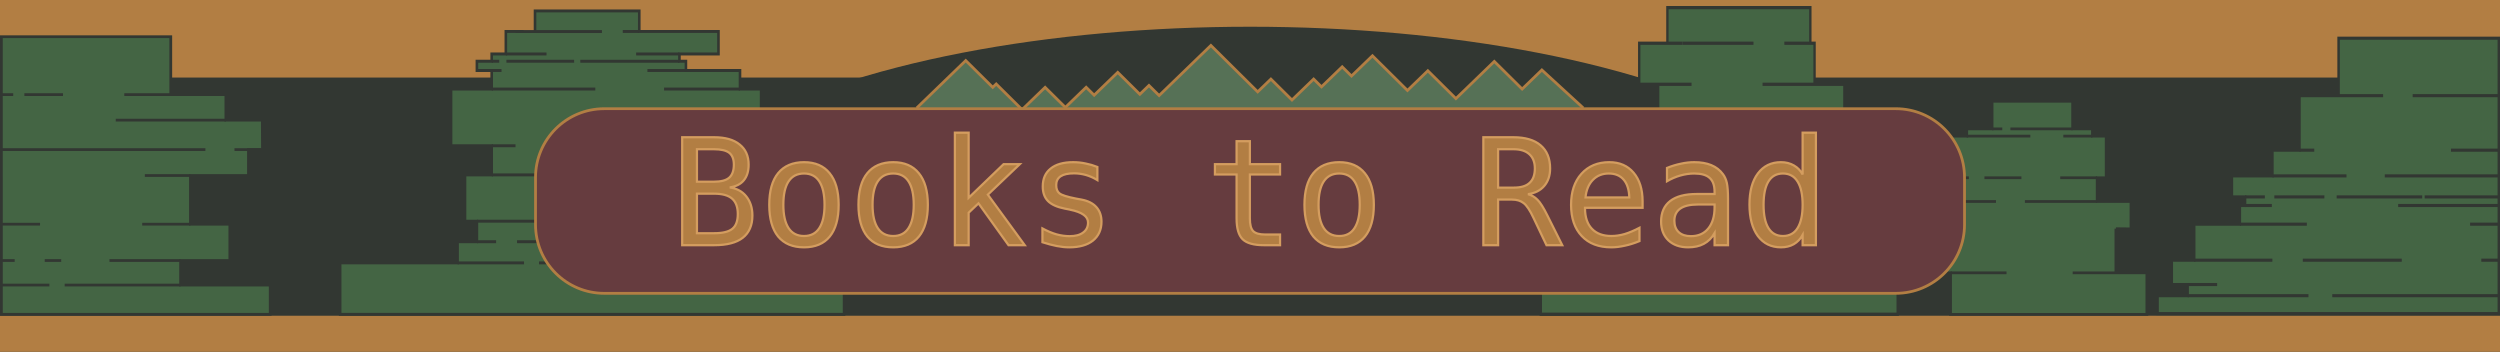
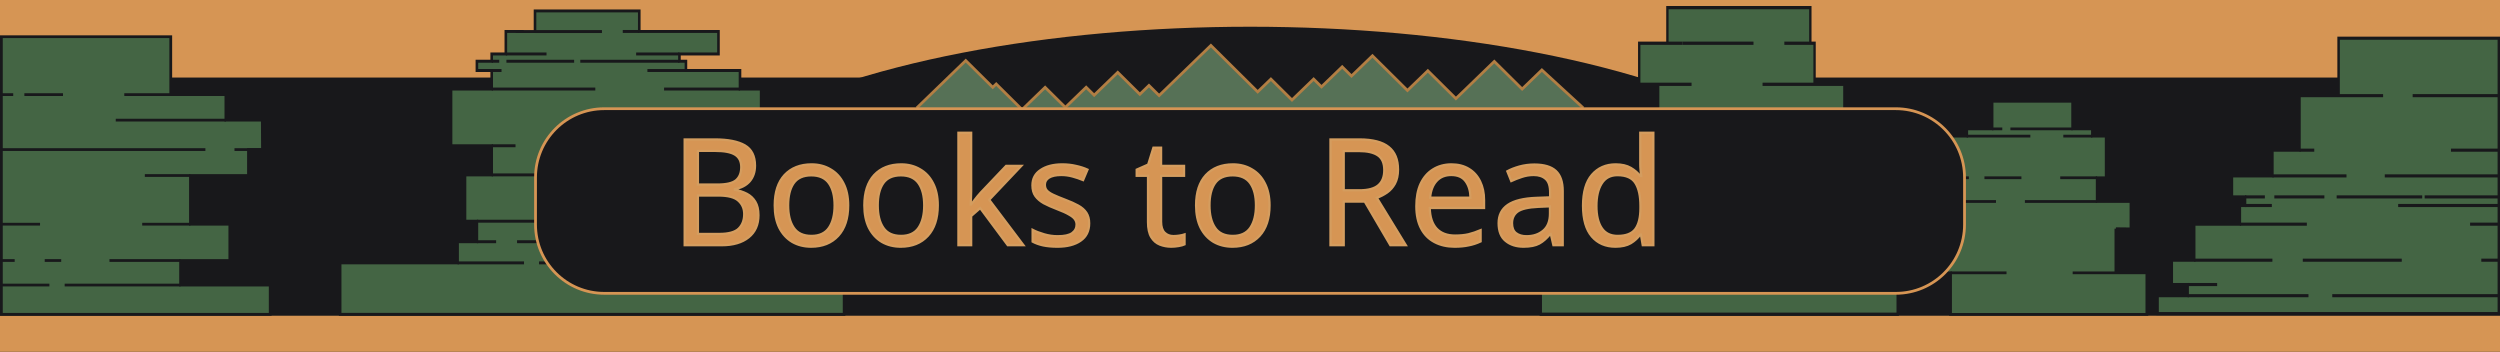
<svg xmlns="http://www.w3.org/2000/svg" width="100%" height="100%" version="1.1" viewBox="0 0 238.12 33.508">
  <g transform="translate(8.7854 -6.0171)">
-     <rect x="-8.785" y="6.017" width="238.12" height="33.508" fill="#323732" stop-color="#000000" stroke-width="0" style="paint-order:markers fill stroke" />
-     <path d="m-8.785 6.017h238.12v7.386h-238.12z" fill="#b27e43" stop-color="#000000" stroke-width="0" style="paint-order:markers fill stroke" />
-     <path d="m60.871 18.496c11.652-6.626 30.548-9.937 49.439-9.933 18.869 0.004 37.735 3.315 49.373 9.933 1.519 0.864 1.519 7.637 0 8.501v10.737l-49.406 5e-6 -49.406-5e-6v-10.737c-1.519-0.864-1.519-7.637 0-8.501z" fill="#323732" stop-color="#000000" stroke-width="0" style="paint-order:markers fill stroke" />
+     <rect x="-8.785" y="6.017" width="238.12" height="33.508" fill="#18181bff" stop-color="#000000" stroke-width="0" style="paint-order:markers fill stroke" />
+     <path d="m-8.785 6.017h238.12v7.386h-238.12z" fill="#d69554" stop-color="#000000" stroke-width="0" style="paint-order:markers fill stroke" />
+     <path d="m60.871 18.496c11.652-6.626 30.548-9.937 49.439-9.933 18.869 0.004 37.735 3.315 49.373 9.933 1.519 0.864 1.519 7.637 0 8.501v10.737l-49.406 5e-6 -49.406-5e-6v-10.737c-1.519-0.864-1.519-7.637 0-8.501z" fill="#18181bff" stop-color="#000000" stroke-width="0" style="paint-order:markers fill stroke" />
    <path d="m78.528 16.304 4.672-4.519 2.571 2.549 0.33-0.319 2.466 2.444 2.194-2.123 1.927 1.91 1.982-1.917 0.76 0.754 2.247-2.174 2.106 2.087 0.868-0.84 0.968 0.959 4.93-4.769 4.458 4.419 1.257-1.216 2.01 1.992 2.062-1.995 0.748 0.742 1.972-1.907 0.886 0.878 1.996-1.93 3.334 3.305 1.941-1.878 2.674 2.65 3.657-3.537 2.652 2.629 1.879-1.817 3.945 3.622" fill="#567156" stroke="#b27e43" stroke-width=".265px" />
-     <path d="m-8.785 36.09h238.12v3.435h-238.12z" fill="#b27e43" stop-color="#000000" stroke-width="0" style="paint-order:markers fill stroke" />
-     <g fill="#446544" stroke="#323732">
+     <path d="m-8.785 36.09h238.12v3.435h-238.12z" fill="#d69554" stop-color="#000000" stroke-width="0" style="paint-order:markers fill stroke" />
+     <g fill="#446544" stroke="#18181bff">
      <g transform="translate(58.324 4.0849)" stop-color="#000000" style="-inkscape-stroke:none;font-variation-settings:normal">
        <g stroke-width=".266px">
          <path transform="matrix(.99944 0 0 .989 .35251 1.1049)" d="m118.39 31.111-1e-5 -4h-1.886v-4.254h-1.27v-2.615h0.825v-2.286h2.032v-4.01h1.841v-0.698h2.413v-2.656h7.683v2.656h1.886v0.698h1.311v4.01h-0.858v2.286h3.219v2.636l-1.437-0.015v-0.005 4.254l-4.121 1e-6h7.073v4z" stop-color="#000000" style="-inkscape-stroke:none;font-variation-settings:normal" />
          <path transform="matrix(.99944 0 0 .989 .35251 1.1049)" d="m118.09 17.956h2.047" stop-color="#000000" style="-inkscape-stroke:none;font-variation-settings:normal" />
          <path transform="matrix(.99944 0 0 .989 .35251 1.1049)" d="m130.03 13.248h-5.938" stop-color="#000000" style="-inkscape-stroke:none;font-variation-settings:normal" />
          <path transform="matrix(.99944 0 0 .989 .35251 1.1049)" d="m122.34 13.248h0.981" stop-color="#000000" style="-inkscape-stroke:none;font-variation-settings:normal" />
          <path transform="matrix(.99944 0 0 .989 .35251 1.1049)" d="m119.93 13.946h6.065" stop-color="#000000" style="-inkscape-stroke:none;font-variation-settings:normal" />
          <path transform="matrix(.99944 0 0 .989 .35251 1.1049)" d="m131.91 13.946h-2.773" stop-color="#000000" style="-inkscape-stroke:none;font-variation-settings:normal" />
          <path transform="matrix(.99944 0 0 .989 .35251 1.1049)" d="m132.36 17.956h-3.518" stop-color="#000000" style="-inkscape-stroke:none;font-variation-settings:normal" />
          <path transform="matrix(.99944 0 0 .989 .35251 1.1049)" d="m121.62 17.956h3.524" stop-color="#000000" style="-inkscape-stroke:none;font-variation-settings:normal" />
          <path transform="matrix(.99944 0 0 .989 .35251 1.1049)" d="m116.06 20.242h6.661" stop-color="#000000" style="-inkscape-stroke:none;font-variation-settings:normal" />
          <path transform="matrix(.99944 0 0 .989 .35251 1.1049)" d="m132.36 20.242h-6.885" stop-color="#000000" style="-inkscape-stroke:none;font-variation-settings:normal" />
        </g>
        <path d="m118.67 27.918h5.338" stop-color="#000000" stroke-width=".265px" style="-inkscape-stroke:none;font-variation-settings:normal" />
      </g>
      <g transform="matrix(.74559 0 0 1.0274 83.193 -.95443)" stop-color="#000000" stroke-width=".302px" style="-inkscape-stroke:none;font-variation-settings:normal">
-         <g fill="#446544" stroke="#323732" stroke-width=".302px">
+         <g fill="#446544" stroke="#18181bff" stroke-width=".302px">
          <path d="m89.645 7.492v3.302h1.929-5.529v3.809l6.686-7e-6h-4.265l6e-6 3.355h5.757-2.649v2.74h-12.717v8.254h7.746l-13.131-0.127v7.091h45.591v-6.964h-13.065 4.351v-8.254h-3.048v-2.74h-7.714 12.667v-3.355h-10.454 6.644v-3.809h-3.861 3.322v-3.302z" stop-color="#000000" style="-inkscape-stroke:none;font-variation-settings:normal" />
          <path d="m94.774 20.698h9.069" stop-color="#000000" style="-inkscape-stroke:none;font-variation-settings:normal" />
          <path d="m97.737 28.952h7.273" stop-color="#000000" style="-inkscape-stroke:none;font-variation-settings:normal" />
          <path d="m91.574 10.794h9.069" stop-color="#000000" style="-inkscape-stroke:none;font-variation-settings:normal" />
        </g>
      </g>
      <g transform="matrix(.88474 0 0 1 -3.2192 6.0171)" stroke-width=".281px">
        <g transform="translate(-95.482 -6.9659)" stop-color="#000000" style="-inkscape-stroke:none;font-variation-settings:normal">
          <path d="m180.06 36.907v-4.902h-10.766v-2.017h5.678v-1.954h-3.652v-3.908h-5.711v-3.827h5.521v-4.853h-2.273v-1.765h-5.822v-0.882h-0.698v-0.693h4.201v-2.143h-8.526v-1.954h-11.224v1.961l-3.141-0.007 1e-5 2.143h-1.522l1e-5 0.693h-1.593v0.882h1.593v1.765h-4.375v5.402l4.375-1e-5v2.776l-2.872 1.2e-5v4.41h1.279v1.954h-2.079v2.017h-12.643v4.902z" stop-color="#000000" style="-inkscape-stroke:none;font-variation-settings:normal" />
          <path d="m162.34 12.8h-10.678" stop-color="#000000" style="-inkscape-stroke:none;font-variation-settings:normal" />
          <path d="m146.79 9.97h7.205" stop-color="#000000" style="-inkscape-stroke:none;font-variation-settings:normal" />
          <path d="m158.01 9.963h-1.776" stop-color="#000000" style="-inkscape-stroke:none;font-variation-settings:normal" />
          <path d="m162.34 12.106h-4.665" stop-color="#000000" style="-inkscape-stroke:none;font-variation-settings:normal" />
          <path d="m143.65 12.106h4.378" stop-color="#000000" style="-inkscape-stroke:none;font-variation-settings:normal" />
          <path d="m142.13 13.682h1.053" stop-color="#000000" style="-inkscape-stroke:none;font-variation-settings:normal" />
          <path d="m143.71 12.799h7.29" stop-color="#000000" style="-inkscape-stroke:none;font-variation-settings:normal" />
          <path d="m142.13 12.799h0.807" stop-color="#000000" style="-inkscape-stroke:none;font-variation-settings:normal" />
          <path d="m142.13 15.447h11.149" stop-color="#000000" style="-inkscape-stroke:none;font-variation-settings:normal" />
          <path d="m168.86 15.447h-8.179" stop-color="#000000" style="-inkscape-stroke:none;font-variation-settings:normal" />
          <path d="m163.04 13.682h-4.152" stop-color="#000000" style="-inkscape-stroke:none;font-variation-settings:normal" />
          <path d="m171.32 28.035h-15.668" stop-color="#000000" style="-inkscape-stroke:none;font-variation-settings:normal" />
          <path d="m169.3 29.988h-7.496" stop-color="#000000" style="-inkscape-stroke:none;font-variation-settings:normal" />
          <path d="m147.22 32.005h11.892" stop-color="#000000" style="-inkscape-stroke:none;font-variation-settings:normal" />
          <path d="m169.3 32.005h-3.996" stop-color="#000000" style="-inkscape-stroke:none;font-variation-settings:normal" />
        </g>
        <path d="m46.646 16.658 8.399-7e-6" />
        <path d="m46.646 13.883 2.561-4e-6" />
        <path d="m54.794 23.022h-5.421" />
        <path d="m45.053 23.022 2.068-7e-6" />
        <path d="m45.053 21.069 10.825-1e-5" />
        <path d="m42.973 25.039 7.15-8e-6" />
      </g>
      <g transform="matrix(.58012 0 0 .73029 91.08 9.6564)" stop-color="#000000" stroke-width=".406px" style="-inkscape-stroke:none;font-variation-settings:normal">
        <path d="m211.82-1.1667e-5v7.492l7.31-1e-7 -13.73 1e-7v7.111h-4.445v3.355h-6.644v2.74h2.155v1.121h-0.853v2.435h-7.497v4.698h-3.681v3.175h2.604v1.455h-4.939v2.334h56.029v-35.916h-26.309z" stop-color="#000000" style="-inkscape-stroke:none;font-variation-settings:normal" />
        <path d="m195.61 24.254h10.999" stop-color="#000000" style="-inkscape-stroke:none;font-variation-settings:normal" />
        <path d="m196.46 20.698h3.255" stop-color="#000000" style="-inkscape-stroke:none;font-variation-settings:normal" />
        <path d="m196.46 21.819h4.4" stop-color="#000000" style="-inkscape-stroke:none;font-variation-settings:normal" />
        <path d="m211.5 20.698h14.052" stop-color="#000000" style="-inkscape-stroke:none;font-variation-settings:normal" />
        <path d="m201.27 20.698h8.216" stop-color="#000000" style="-inkscape-stroke:none;font-variation-settings:normal" />
        <path d="m200.95 17.958h12.167" stop-color="#000000" style="-inkscape-stroke:none;font-variation-settings:normal" />
        <path d="m205.4 14.603h2.424" stop-color="#000000" style="-inkscape-stroke:none;font-variation-settings:normal" />
        <path d="m188.11 28.952h12.84" stop-color="#000000" style="-inkscape-stroke:none;font-variation-settings:normal" />
        <path d="m205.94 28.952h16.252" stop-color="#000000" style="-inkscape-stroke:none;font-variation-settings:normal" />
        <path d="m187.03 32.127h4.849" stop-color="#000000" style="-inkscape-stroke:none;font-variation-settings:normal" />
        <path d="m187.03 33.582h19.844" stop-color="#000000" style="-inkscape-stroke:none;font-variation-settings:normal" />
        <path d="m223.98 7.492h14.052" stop-color="#000000" style="-inkscape-stroke:none;font-variation-settings:normal" />
        <path d="m235.25 28.952h3.008" stop-color="#000000" style="-inkscape-stroke:none;font-variation-settings:normal" />
        <path d="m230.27 14.603h7.989" stop-color="#000000" style="-inkscape-stroke:none;font-variation-settings:normal" />
        <path d="m219.4 17.958 18.721 1.1e-5" stop-color="#000000" style="-inkscape-stroke:none;font-variation-settings:normal" />
        <path d="m233.41 24.254h4.846" stop-color="#000000" style="-inkscape-stroke:none;font-variation-settings:normal" />
        <path d="m210.78 33.582h27.342" stop-color="#000000" style="-inkscape-stroke:none;font-variation-settings:normal" />
        <path d="m221.6 21.819h16.522" stop-color="#000000" style="-inkscape-stroke:none;font-variation-settings:normal" />
        <path d="m225.95 20.698h12.306" stop-color="#000000" style="-inkscape-stroke:none;font-variation-settings:normal" />
      </g>
      <g transform="matrix(.7386 0 0 .73633 -8.6529 9.5116)" stop-color="#000000" stroke-width=".359px" style="-inkscape-stroke:none;font-variation-settings:normal">
        <g stop-color="#000000" style="-inkscape-stroke:none;font-variation-settings:normal">
          <path d="m0 0h21.841v7.492h7.111v3.302h4.698l0.021 3.809h-1.807l2e-6 3.355h-7.484v6.296h5.079v4.698h-6.349v3.175h11.555v3.789h-34.666z" stop-color="#000000" style="-inkscape-stroke:none;font-variation-settings:normal" />
          <path d="m-0.132 14.603h26.441" stop-color="#000000" style="-inkscape-stroke:none;font-variation-settings:normal" />
          <path d="m21.841 7.492h-5.993" stop-color="#000000" style="-inkscape-stroke:none;font-variation-settings:normal" />
          <path d="m24.381 17.958h-5.884" stop-color="#000000" style="-inkscape-stroke:none;font-variation-settings:normal" />
          <path d="m33.672 14.603h-3.614" stop-color="#000000" style="-inkscape-stroke:none;font-variation-settings:normal" />
          <path d="m24.381 24.254h-6.222" stop-color="#000000" style="-inkscape-stroke:none;font-variation-settings:normal" />
          <path d="m13.936 28.952 9.175 1.4e-5" stop-color="#000000" style="-inkscape-stroke:none;font-variation-settings:normal" />
          <path d="m-0.132 24.254h5.116" stop-color="#000000" style="-inkscape-stroke:none;font-variation-settings:normal" />
          <path d="m-0.132 28.952h1.847" stop-color="#000000" style="-inkscape-stroke:none;font-variation-settings:normal" />
          <path d="m5.587 28.952h2.127" stop-color="#000000" style="-inkscape-stroke:none;font-variation-settings:normal" />
          <path d="m8.159 32.127h14.952" stop-color="#000000" style="-inkscape-stroke:none;font-variation-settings:normal" />
          <path d="m6.19 32.127h-6.323" stop-color="#000000" style="-inkscape-stroke:none;font-variation-settings:normal" />
          <path d="m2.963 7.492h4.983" stop-color="#000000" style="-inkscape-stroke:none;font-variation-settings:normal" />
          <path d="m1.526 7.492h-1.659" stop-color="#000000" style="-inkscape-stroke:none;font-variation-settings:normal" />
        </g>
        <path d="m14.747 10.794h14.205" stop-color="#000000" style="-inkscape-stroke:none;font-variation-settings:normal" />
      </g>
    </g>
-     <rect x="42.222" y="16.371" width="136.11" height="17.585" ry="6.548" fill="#663c3f" stop-color="#000000" stroke="#b27e43" stroke-linecap="square" stroke-width=".265" style="paint-order:markers fill stroke" />
-     <text x="55.052" y="29.374" fill="#b27e43" font-family="monospace" font-size="14.111px" stroke="#d49d5f" stroke-width=".212" style="font-variant-caps:normal;font-variant-east-asian:normal;font-variant-ligatures:normal;font-variant-numeric:normal;line-height:1.25" xml:space="preserve">
-       <tspan x="55.052" y="29.374" dx="0 0 0 0 0 0 0 0 0 0 0 0 0" fill="#b27e43" font-family="monospace" font-size="14.111px" stroke="#d49d5f" stroke-width=".212" style="font-variant-caps:normal;font-variant-east-asian:normal;font-variant-ligatures:normal;font-variant-numeric:normal">Books to Read</tspan>
+     <rect x="42.222" y="16.371" width="136.11" height="17.585" ry="6.548" fill="#18181bff" stop-color="#000000" stroke="#d69554" stroke-linecap="square" stroke-width=".265" style="paint-order:markers fill stroke" />
+     <text x="55.052" y="29.374" fill="#d69554" font-family="Space Mono" font-size="14.111px" stroke="#d49d5f" stroke-width=".212" style="font-variant-caps:normal;font-variant-east-asian:normal;font-variant-ligatures:normal;font-variant-numeric:normal;line-height:1.25" xml:space="preserve">
+       <tspan x="55.052" y="29.374" dx="0 0 0 0 0 0 0 0 0 0 0 0 0" fill="#d69554" font-family="Space Mono" font-size="14.111px" stroke="#d49d5f" stroke-width=".212" style="font-variant-caps:normal;font-variant-east-asian:normal;font-variant-ligatures:normal;font-variant-numeric:normal">Books to Read</tspan>
    </text>
  </g>
</svg>
